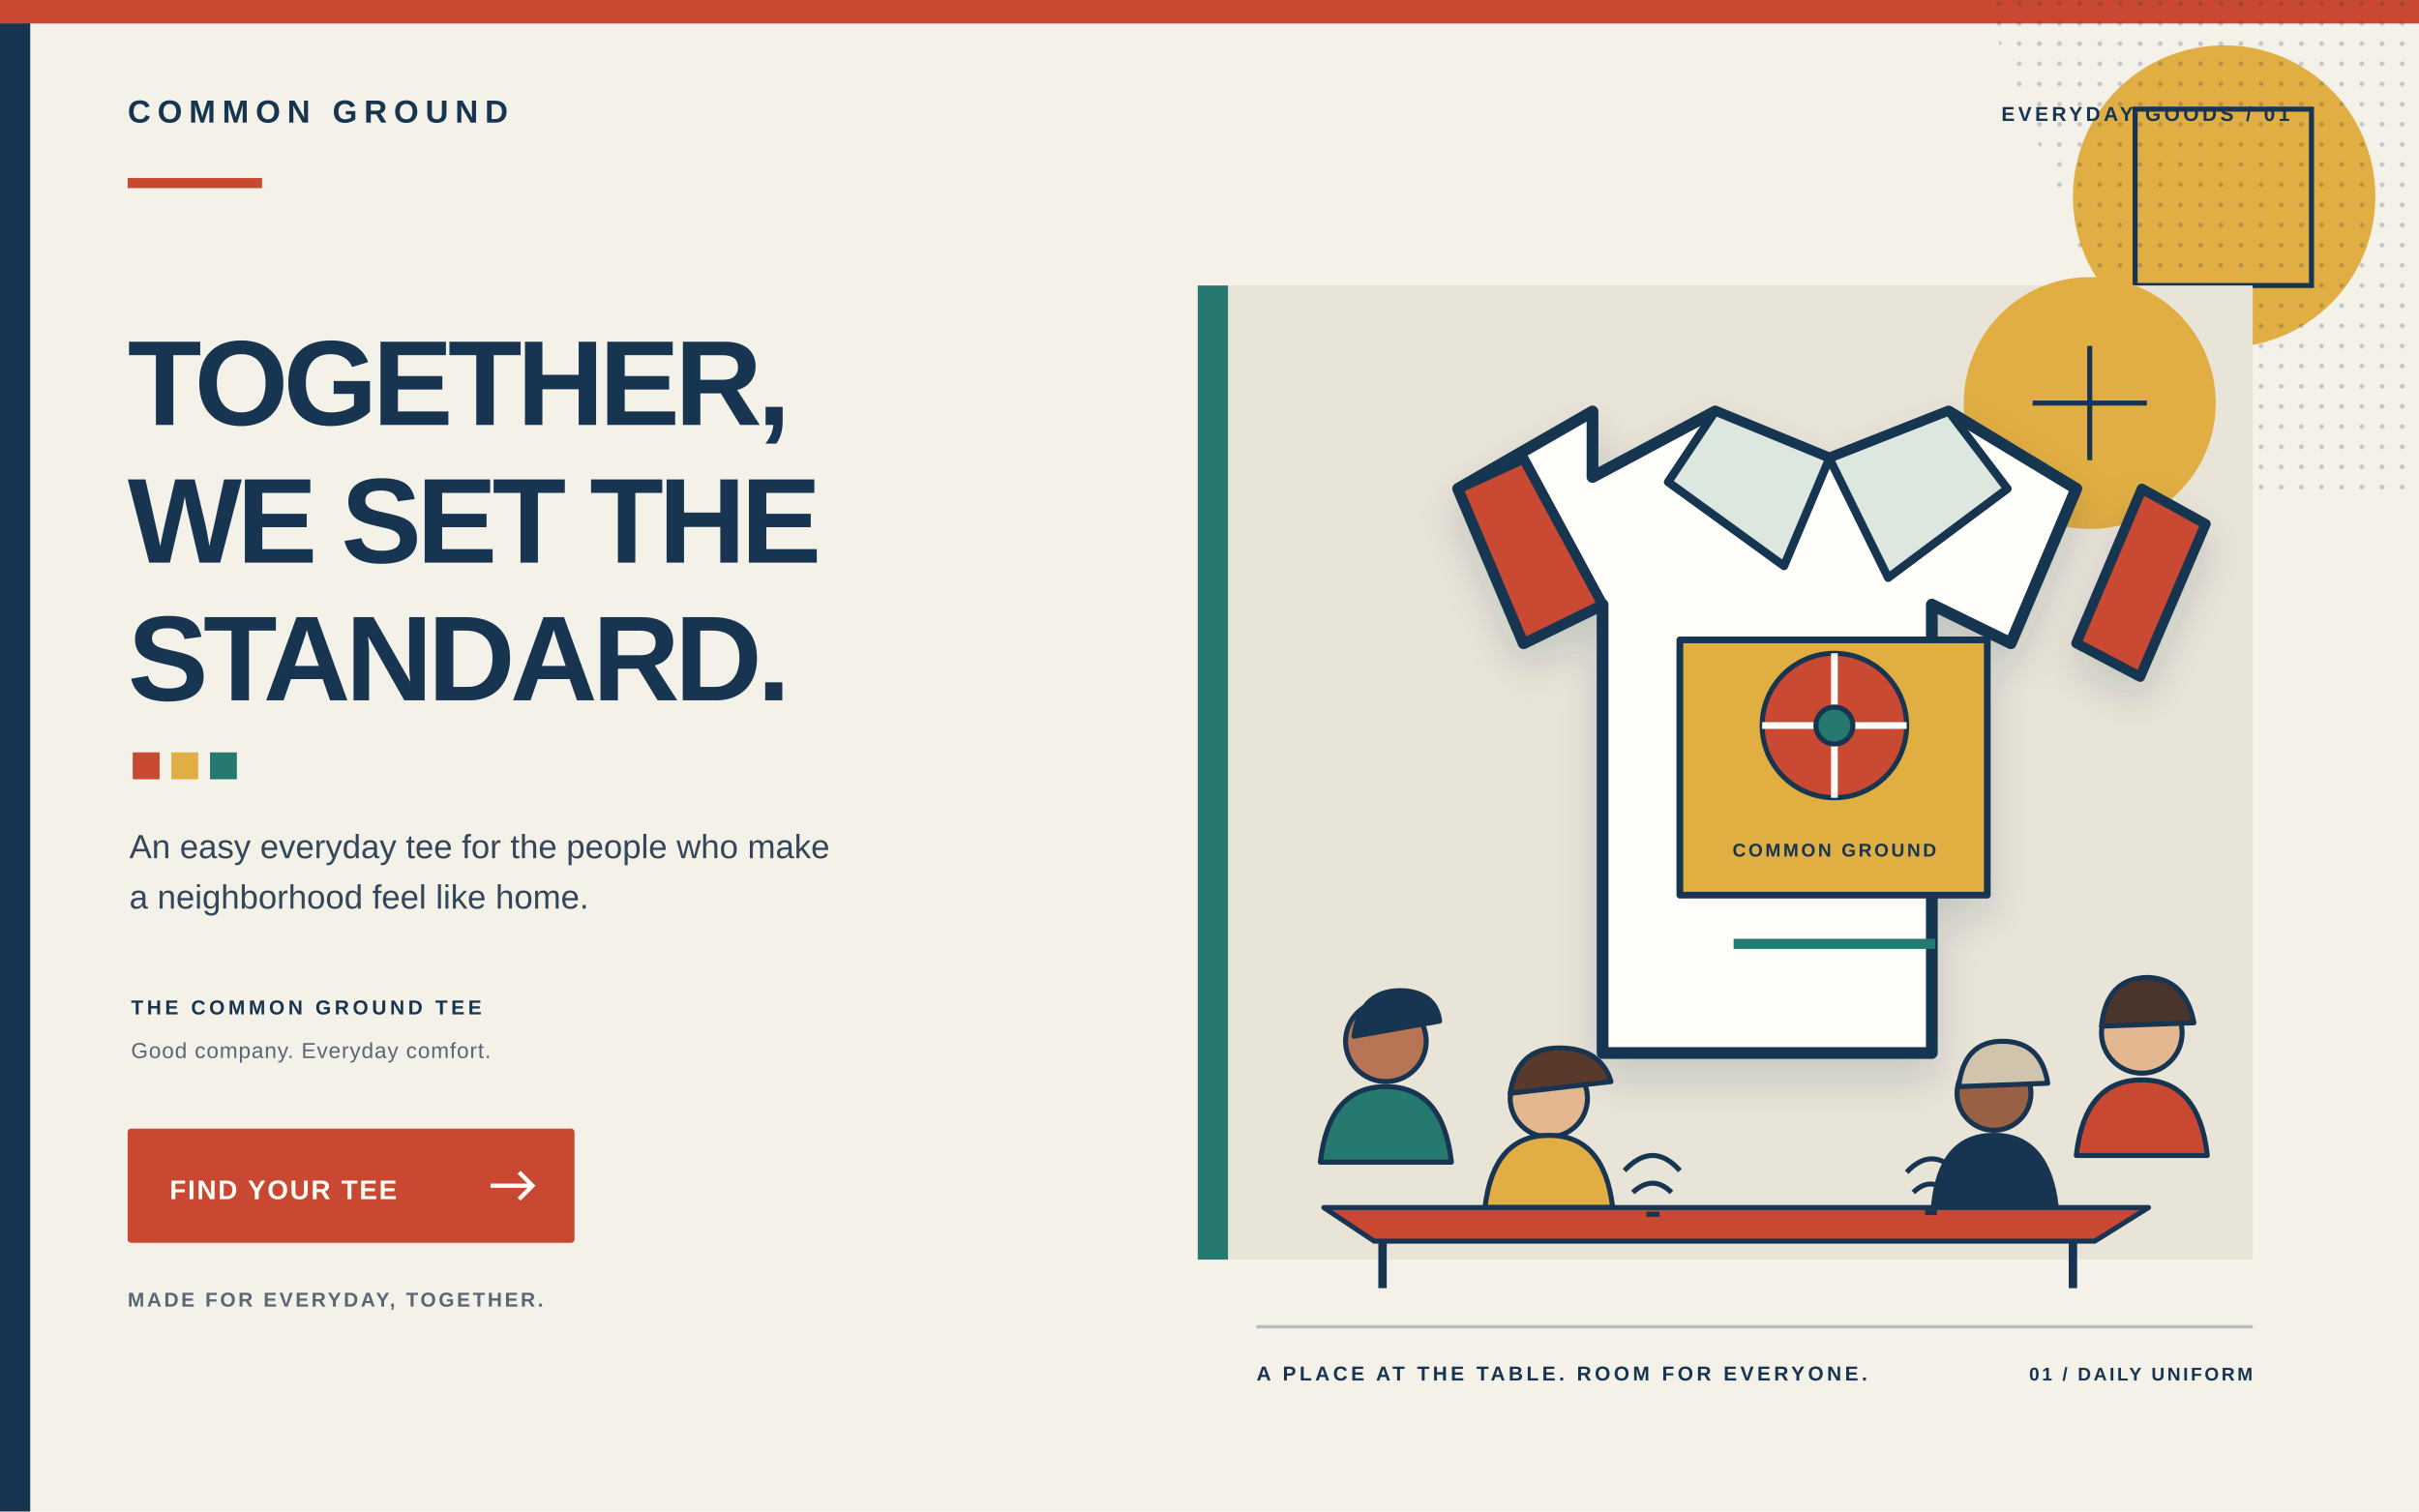
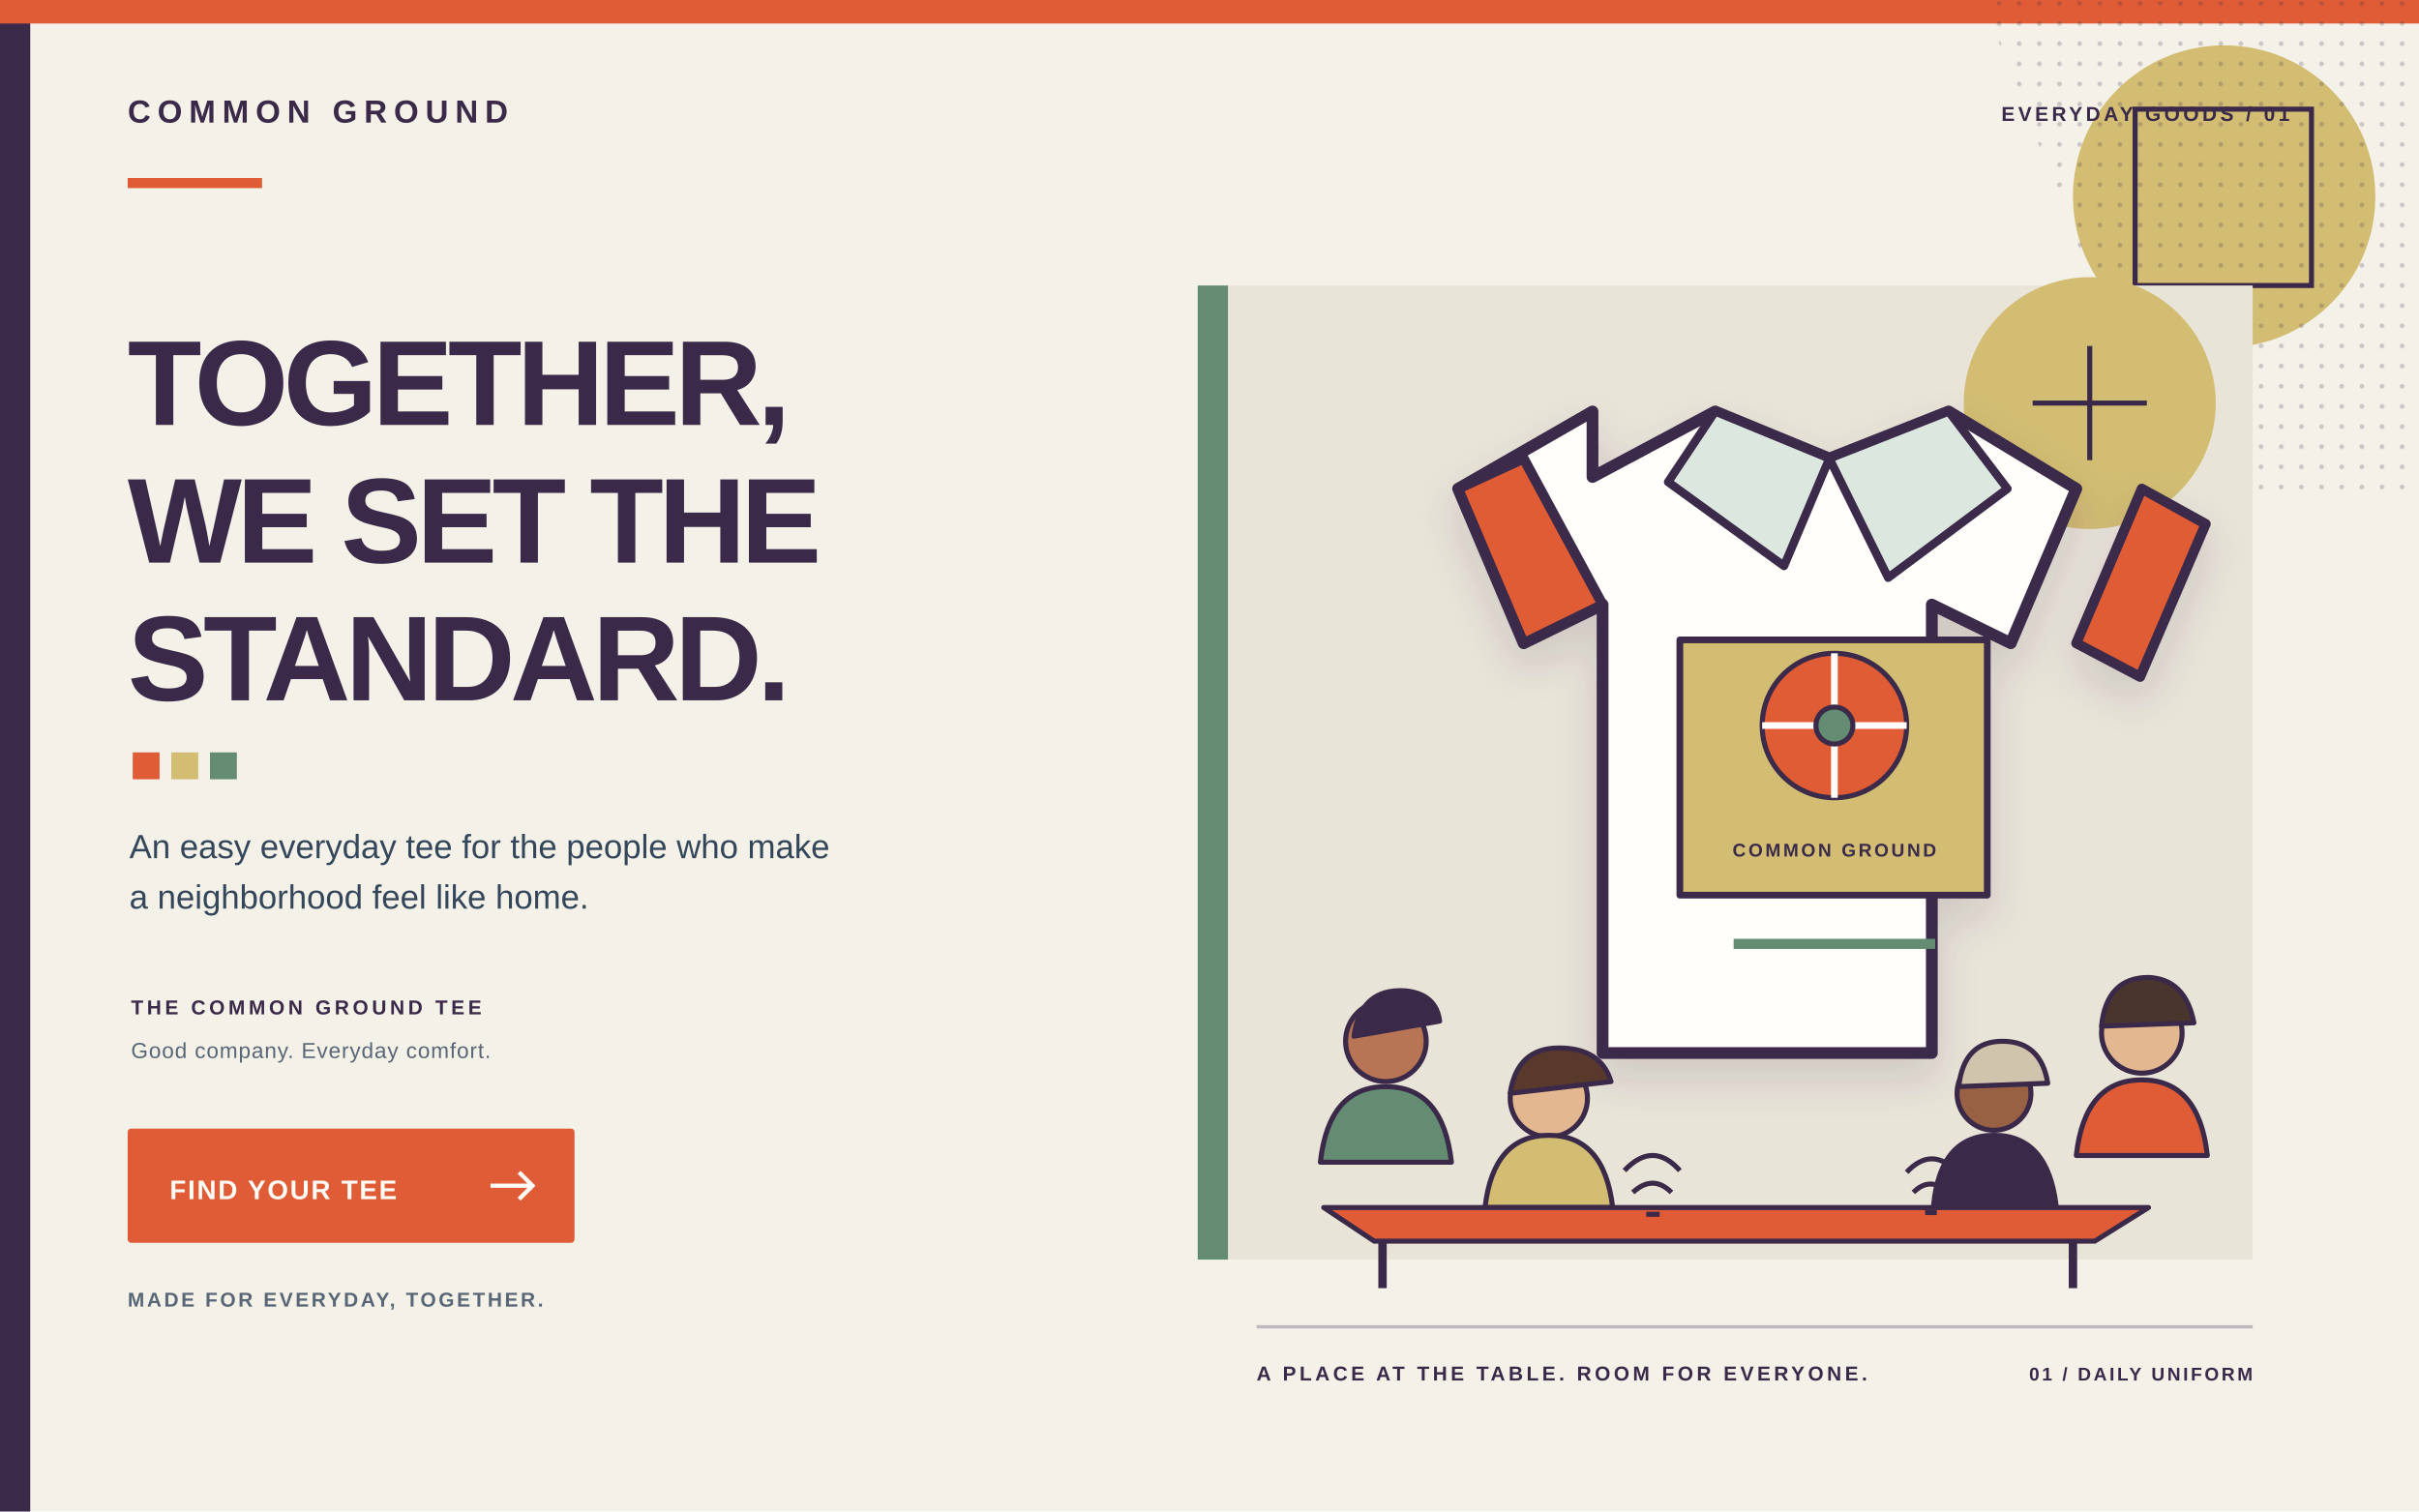
<svg xmlns="http://www.w3.org/2000/svg" width="1440" height="900" viewBox="0 0 1440 900" role="img" aria-labelledby="title desc">
  <defs>
    <filter id="shadow" x="-20%" y="-20%" width="140%" height="150%">
-       <feDropShadow dx="0" dy="12" stdDeviation="12" flood-color="#172A43" flood-opacity=".16" />
+       <feDropShadow dx="0" dy="12" stdDeviation="12" flood-color="#3A2948" flood-opacity=".16" />
    </filter>
    <pattern id="dots" width="12" height="12" patternUnits="userSpaceOnUse">
-       <circle cx="2" cy="2" r="1.4" fill="#173451" opacity=".22" />
+       <circle cx="2" cy="2" r="1.4" fill="#3A2948" opacity=".22" />
    </pattern>
  </defs>
  <rect width="1440" height="900" fill="#F4F1E8" />
-   <rect x="0" y="0" width="18" height="900" fill="#173451" />
-   <rect x="0" y="0" width="1440" height="14" fill="#C94832" />
-   <circle cx="1324" cy="117" r="90" fill="#E1AE43" />
-   <rect x="1271" y="65" width="105" height="105" fill="none" stroke="#173451" stroke-width="3" />
+   <rect x="0" y="0" width="18" height="900" fill="#3A2948" />
+   <rect x="0" y="0" width="1440" height="14" fill="#E05C36" />
+   <circle cx="1324" cy="117" r="90" fill="#D2BD73" />
+   <rect x="1271" y="65" width="105" height="105" fill="none" stroke="#3A2948" stroke-width="3" />
  <path d="M1180 0h260v292h-146z" fill="url(#dots)" />
-   <g font-family="Arial, Helvetica, sans-serif" fill="#173451">
+   <g font-family="Arial, Helvetica, sans-serif" fill="#3A2948">
    <text x="76" y="73" font-size="19" font-weight="800" letter-spacing="4">COMMON GROUND</text>
    <text x="1363" y="72" text-anchor="end" font-size="12" font-weight="700" letter-spacing="2">EVERYDAY GOODS  /  01</text>
  </g>
-   <path d="M76 109h80" stroke="#C94832" stroke-width="6" />
-   <g font-family="Arial, Helvetica, sans-serif" font-weight="900" letter-spacing="-3" fill="#173451">
+   <path d="M76 109h80" stroke="#E05C36" stroke-width="6" />
+   <g font-family="Arial, Helvetica, sans-serif" font-weight="900" letter-spacing="-3" fill="#3A2948">
    <text x="76" y="253" font-size="72">TOGETHER,</text>
    <text x="76" y="335" font-size="72">WE SET THE</text>
    <text x="76" y="417" font-size="72">STANDARD.</text>
  </g>
-   <rect x="79" y="448" width="16" height="16" fill="#C94832" />
-   <rect x="102" y="448" width="16" height="16" fill="#E1AE43" />
-   <rect x="125" y="448" width="16" height="16" fill="#26796E" />
+   <rect x="79" y="448" width="16" height="16" fill="#E05C36" />
+   <rect x="102" y="448" width="16" height="16" fill="#D2BD73" />
+   <rect x="125" y="448" width="16" height="16" fill="#648C72" />
  <g font-family="Arial, Helvetica, sans-serif" fill="#34465A">
    <text x="77" y="511" font-size="20">An easy everyday tee for the people who make</text>
    <text x="77" y="541" font-size="20">a neighborhood feel like home.</text>
  </g>
-   <text x="78" y="604" font-family="Arial, Helvetica, sans-serif" font-size="12" font-weight="800" letter-spacing="2.1" fill="#173451">THE COMMON GROUND TEE</text>
+   <text x="78" y="604" font-family="Arial, Helvetica, sans-serif" font-size="12" font-weight="800" letter-spacing="2.1" fill="#3A2948">THE COMMON GROUND TEE</text>
  <text x="78" y="630" font-family="Arial, Helvetica, sans-serif" font-size="13" letter-spacing=".5" fill="#586675">Good company. Everyday comfort.</text>
-   <rect x="76" y="672" width="266" height="68" rx="2" fill="#C94832" />
+   <rect x="76" y="672" width="266" height="68" rx="2" fill="#E05C36" />
  <text x="101" y="714" font-family="Arial, Helvetica, sans-serif" font-size="16" font-weight="800" letter-spacing="1" fill="#FFFDF8">FIND YOUR TEE</text>
  <path d="M292 706h25m-8-8 8 8-8 8" fill="none" stroke="#FFFDF8" stroke-width="2.5" />
  <text x="76" y="778" font-family="Arial, Helvetica, sans-serif" font-size="12" font-weight="700" letter-spacing="1.5" fill="#586675">MADE FOR EVERYDAY, TOGETHER.</text>
  <path d="M713 170h628v580H713z" fill="#E9E4D8" />
-   <path d="M713 170h18v580h-18z" fill="#26796E" />
-   <circle cx="1244" cy="240" r="75" fill="#E1AE43" />
-   <path d="M1210 240h68M1244 206v68" stroke="#173451" stroke-width="3" />
-   <g filter="url(#shadow)" stroke="#173451" stroke-linejoin="round">
+   <path d="M713 170h18v580h-18z" fill="#648C72" />
+   <circle cx="1244" cy="240" r="75" fill="#D2BD73" />
+   <path d="M1210 240h68M1244 206v68" stroke="#3A2948" stroke-width="3" />
+   <g filter="url(#shadow)" stroke="#3A2948" stroke-linejoin="round">
    <path d="m948 284 73-39 68 28 71-28 76 46-39 92-47-23v267H954V360l-47 23-39-92 80-46z" fill="#FFFEFA" stroke-width="7" />
    <path d="m1021 245 68 28-27 64-69-50zM1089 273l71-28 35 46-71 53z" fill="#DCE7E0" stroke-width="5" />
-     <path d="m868 291 39-18 47 87-47 23zM1236 383l39-92 38 21-39 91z" fill="#C94832" stroke-width="6" />
-     <path d="M1000 381h183v152h-183z" fill="#E1AE43" stroke-width="4" />
-     <circle cx="1092" cy="432" r="43" fill="#C94832" stroke-width="3" />
+     <path d="m868 291 39-18 47 87-47 23zM1236 383l39-92 38 21-39 91z" fill="#E05C36" stroke-width="6" />
+     <path d="M1000 381h183v152h-183z" fill="#D2BD73" stroke-width="4" />
+     <circle cx="1092" cy="432" r="43" fill="#E05C36" stroke-width="3" />
    <path d="M1092 389v86M1049 432h86" stroke="#FFFEFA" stroke-width="4" />
-     <circle cx="1092" cy="432" r="11" fill="#26796E" stroke-width="3" />
-     <text x="1092" y="510" text-anchor="middle" fill="#173451" stroke="none" font-family="Arial, Helvetica, sans-serif" font-size="11" font-weight="800" letter-spacing="1.5">COMMON GROUND</text>
-     <path d="M1032 562h120" stroke="#26796E" stroke-width="6" />
+     <circle cx="1092" cy="432" r="11" fill="#648C72" stroke-width="3" />
+     <text x="1092" y="510" text-anchor="middle" fill="#3A2948" stroke="none" font-family="Arial, Helvetica, sans-serif" font-size="11" font-weight="800" letter-spacing="1.5">COMMON GROUND</text>
+     <path d="M1032 562h120" stroke="#648C72" stroke-width="6" />
  </g>
-   <g stroke="#173451" stroke-width="3" stroke-linejoin="round">
+   <g stroke="#3A2948" stroke-width="3" stroke-linejoin="round">
    <circle cx="825" cy="620" r="24" fill="#B87555" />
-     <path d="M786 692q5-45 39-45t39 45z" fill="#26796E" />
-     <path d="M806 617q4-29 31-27 18 2 20 18l-51 9z" fill="#173451" />
+     <path d="M786 692q5-45 39-45t39 45z" fill="#648C72" />
+     <path d="M806 617q4-29 31-27 18 2 20 18l-51 9z" fill="#3A2948" />
    <circle cx="922" cy="654" r="23" fill="#E3B78F" />
-     <path d="M884 719q5-43 38-43t38 43z" fill="#E1AE43" />
+     <path d="M884 719q5-43 38-43t38 43z" fill="#D2BD73" />
    <path d="M899 651q4-27 29-27t31 20z" fill="#5A392D" />
    <circle cx="1275" cy="615" r="24" fill="#E3B78F" />
-     <path d="M1236 688q5-45 39-45t39 45z" fill="#C94832" />
+     <path d="M1236 688q5-45 39-45t39 45z" fill="#E05C36" />
    <path d="M1251 611q3-29 28-29 22 1 27 27l-55 2z" fill="#49352C" />
    <circle cx="1187" cy="651" r="22" fill="#986144" />
-     <path d="M1151 718q4-42 36-42t37 42z" fill="#173451" />
+     <path d="M1151 718q4-42 36-42t37 42z" fill="#3A2948" />
    <path d="M1166 647q3-27 26-27t27 25z" fill="#D0C4AC" />
-     <path d="M788 719h491l-32 20H818z" fill="#C94832" />
+     <path d="M788 719h491l-32 20H818z" fill="#E05C36" />
    <path d="M823 738v29m411-29v29" fill="none" stroke-width="5" />
-     <path d="M967 697q17-18 33 0m-28 13q12-11 23 0m-15 13h8" fill="none" stroke="#173451" stroke-width="3" />
-     <path d="M1135 698q15-16 30 0m-26 12q10-10 21 0m-14 12h7" fill="none" stroke="#173451" stroke-width="3" />
+     <path d="M967 697q17-18 33 0m-28 13q12-11 23 0m-15 13h8" fill="none" stroke="#3A2948" stroke-width="3" />
+     <path d="M1135 698q15-16 30 0m-26 12q10-10 21 0m-14 12h7" fill="none" stroke="#3A2948" stroke-width="3" />
  </g>
-   <path d="M748 790h593" stroke="#173451" stroke-width="2" opacity=".28" />
-   <text x="748" y="822" font-family="Arial, Helvetica, sans-serif" font-size="12" font-weight="800" letter-spacing="2" fill="#173451">A PLACE AT THE TABLE. ROOM FOR EVERYONE.</text>
-   <text x="1341" y="822" text-anchor="end" font-family="Arial, Helvetica, sans-serif" font-size="11" font-weight="700" letter-spacing="1.5" fill="#173451">01 / DAILY UNIFORM</text>
+   <path d="M748 790h593" stroke="#3A2948" stroke-width="2" opacity=".28" />
+   <text x="748" y="822" font-family="Arial, Helvetica, sans-serif" font-size="12" font-weight="800" letter-spacing="2" fill="#3A2948">A PLACE AT THE TABLE. ROOM FOR EVERYONE.</text>
+   <text x="1341" y="822" text-anchor="end" font-family="Arial, Helvetica, sans-serif" font-size="11" font-weight="700" letter-spacing="1.5" fill="#3A2948">01 / DAILY UNIFORM</text>
</svg>
